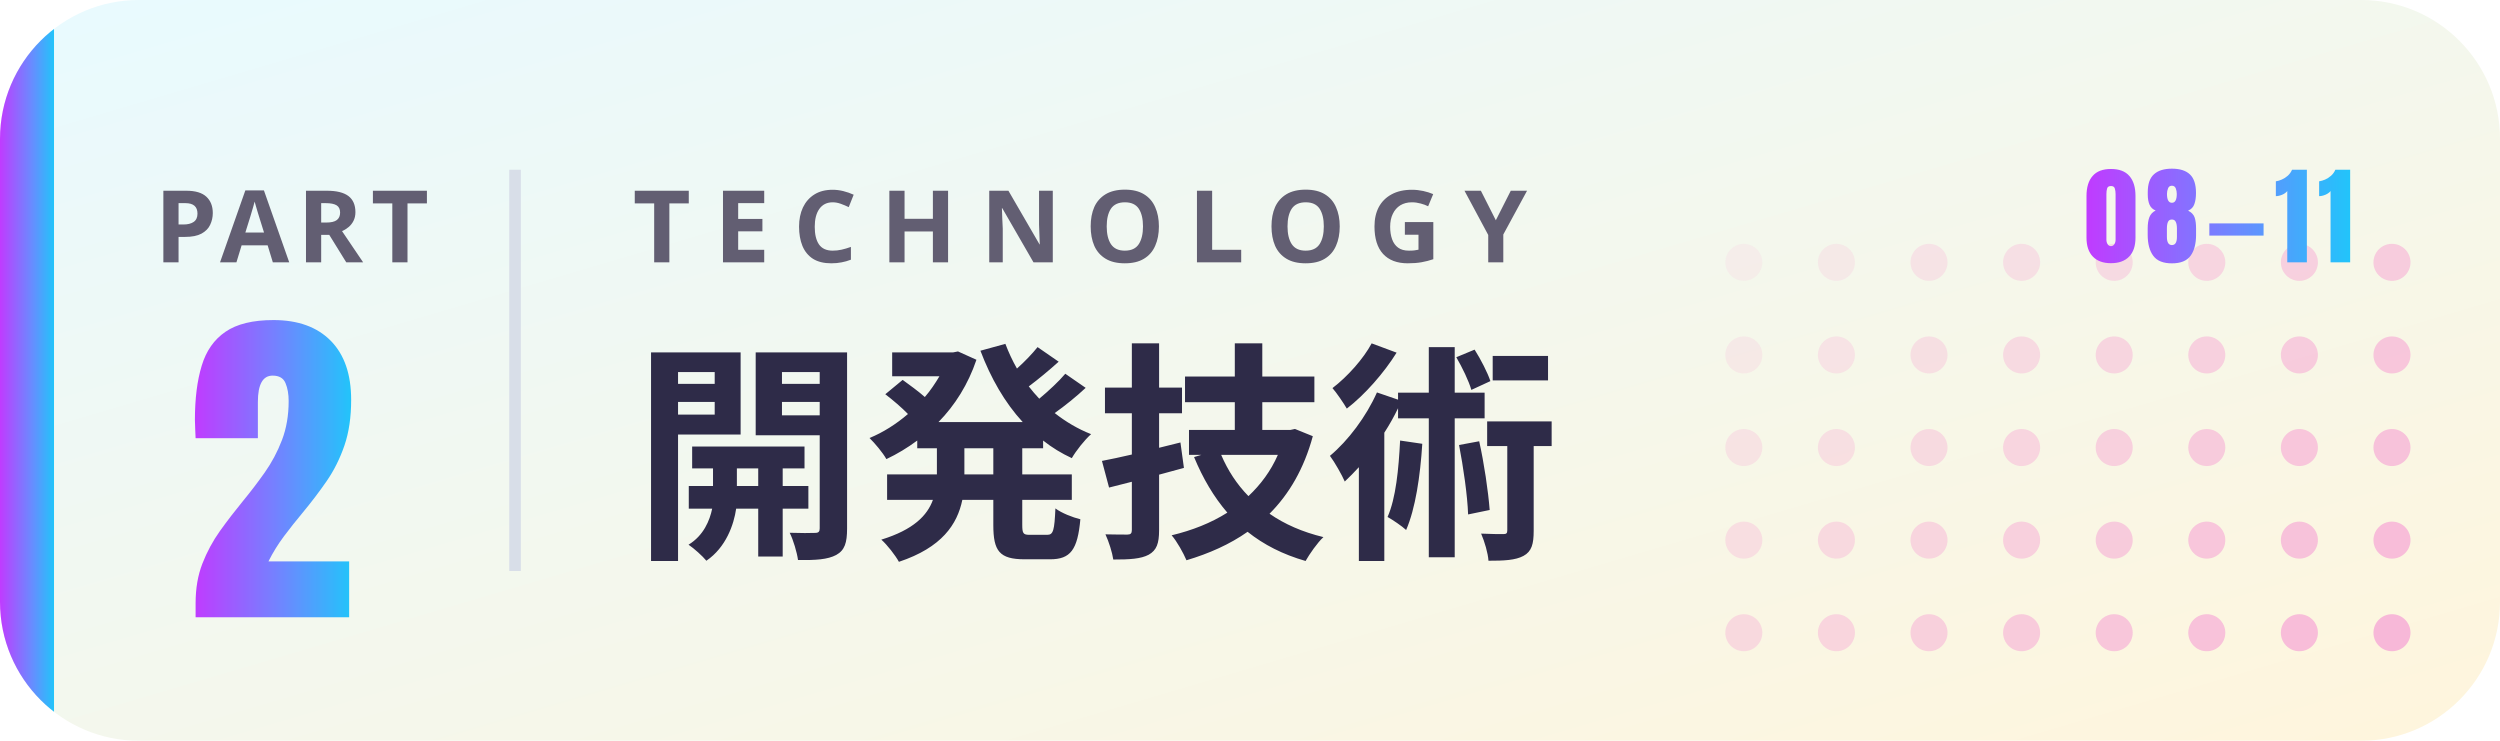
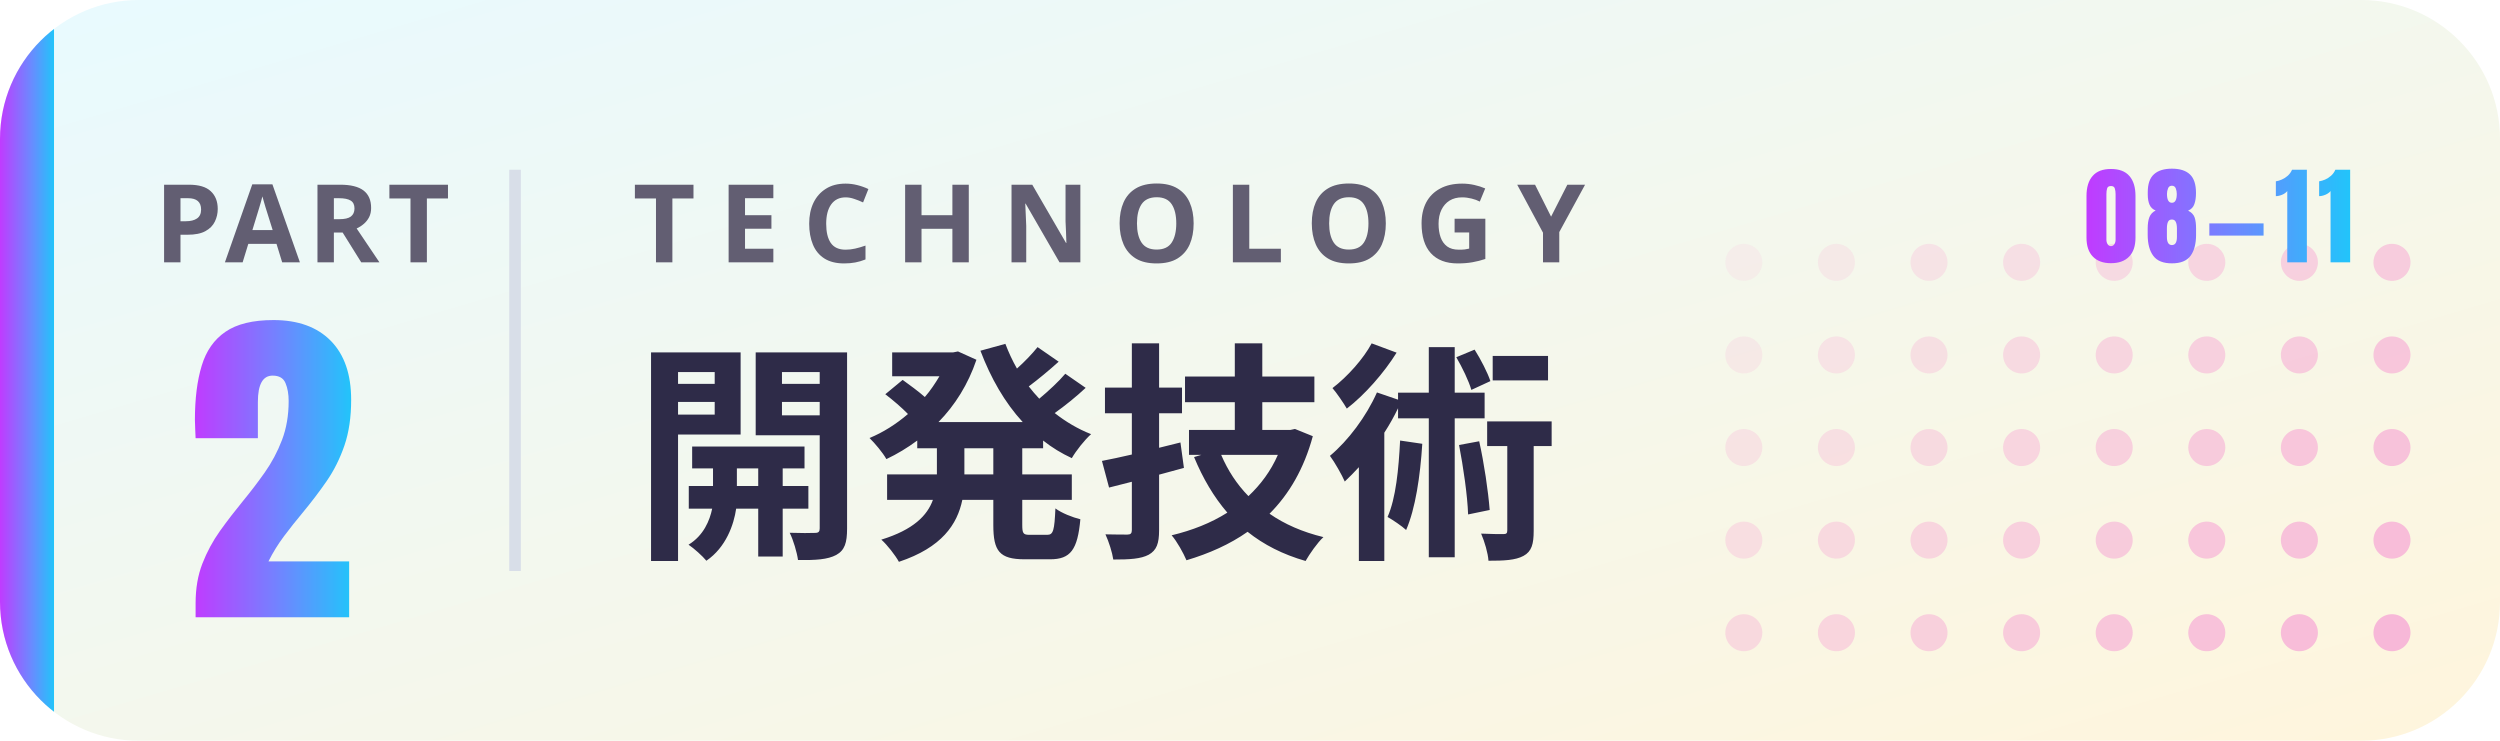
<svg xmlns="http://www.w3.org/2000/svg" viewBox="0 0 324 96" width="324" height="96" role="img">
  <defs>
    <filter id="glow" x="-30%" y="-30%" width="160%" height="160%">
      <feGaussianBlur stdDeviation="1.6" />
    </filter>
    <linearGradient id="brand" x1="0" y1="0" x2="1" y2="0">
      <stop offset="0" stop-color="#C03BFF" />
      <stop offset=".55" stop-color="#6F86FF" />
      <stop offset="1" stop-color="#22C4FA" />
    </linearGradient>
    <linearGradient id="bg" x1="0" y1="0" x2="1" y2="1">
      <stop offset="0" stop-color="#E8FAFF" />
      <stop offset="1" stop-color="#FFF5DC" />
    </linearGradient>
    <style>
.jp{font-family:'Hiragino Sans','Hiragino Kaku Gothic ProN','Yu Gothic UI','Yu Gothic','Meiryo','Noto Sans JP','Noto Sans CJK JP',sans-serif}
.disp{font-family:Impact,Haettenschweiler,'Anton','Arial Narrow Bold','Arial Black',sans-serif}
.gh{font-family:-apple-system,BlinkMacSystemFont,'Segoe UI','Noto Sans',Helvetica,Arial,sans-serif}
.rnd{font-family:RcRounded,'Hiragino Maru Gothic ProN','Yu Gothic UI','Noto Sans JP',sans-serif}
.hand{font-family:RcHand,'Hiragino Maru Gothic ProN','Yu Gothic UI','Noto Sans JP',sans-serif}
.mono{font-family:ui-monospace,SFMono-Regular,'Cascadia Mono',Consolas,'Liberation Mono',monospace}

@keyframes bob{0%,100%{transform:translateY(0)}50%{transform:translateY(-5px)}}
@keyframes blink{0%,90%,100%{transform:scaleY(1)}94%{transform:scaleY(.12)}}
@keyframes flow{to{stroke-dashoffset:-28}}
@keyframes pulse{0%,100%{opacity:.55}50%{opacity:1}}
.bob{animation:bob 2.6s ease-in-out infinite}
.eyes{transform-box:fill-box;transform-origin:center;animation:blink 4.8s infinite}
.flow{stroke-dasharray:6 8;animation:flow 1.1s linear infinite}
.pulse{animation:pulse 2.4s ease-in-out infinite}
@media (prefers-reduced-motion:reduce){.bob,.eyes,.flow,.pulse{animation:none}}
</style>
  </defs>
  <rect width="324" height="96" rx="18" fill="url(#bg)" />
  <clipPath id="card">
    <rect width="324" height="96" rx="18" />
  </clipPath>
  <g clip-path="url(#card)">
    <g transform="translate(324 96) scale(-1 -1)">
      <circle cx="14" cy="14" r="2.4" fill="#F7B8D8" opacity="1.00" />
      <circle cx="26" cy="14" r="2.4" fill="#F7B8D8" opacity="0.92" />
      <circle cx="38" cy="14" r="2.4" fill="#F7B8D8" opacity="0.85" />
      <circle cx="50" cy="14" r="2.4" fill="#F7B8D8" opacity="0.77" />
      <circle cx="62" cy="14" r="2.4" fill="#F7B8D8" opacity="0.69" />
      <circle cx="74" cy="14" r="2.4" fill="#F7B8D8" opacity="0.62" />
      <circle cx="86" cy="14" r="2.4" fill="#F7B8D8" opacity="0.54" />
      <circle cx="98" cy="14" r="2.4" fill="#F7B8D8" opacity="0.46" />
      <circle cx="14" cy="26" r="2.4" fill="#F7B8D8" opacity="0.92" />
      <circle cx="26" cy="26" r="2.4" fill="#F7B8D8" opacity="0.85" />
      <circle cx="38" cy="26" r="2.4" fill="#F7B8D8" opacity="0.77" />
      <circle cx="50" cy="26" r="2.4" fill="#F7B8D8" opacity="0.69" />
      <circle cx="62" cy="26" r="2.4" fill="#F7B8D8" opacity="0.62" />
      <circle cx="74" cy="26" r="2.4" fill="#F7B8D8" opacity="0.54" />
      <circle cx="86" cy="26" r="2.4" fill="#F7B8D8" opacity="0.46" />
      <circle cx="98" cy="26" r="2.4" fill="#F7B8D8" opacity="0.38" />
      <circle cx="14" cy="38" r="2.4" fill="#F7B8D8" opacity="0.85" />
      <circle cx="26" cy="38" r="2.4" fill="#F7B8D8" opacity="0.77" />
      <circle cx="38" cy="38" r="2.4" fill="#F7B8D8" opacity="0.69" />
      <circle cx="50" cy="38" r="2.4" fill="#F7B8D8" opacity="0.62" />
      <circle cx="62" cy="38" r="2.4" fill="#F7B8D8" opacity="0.54" />
      <circle cx="74" cy="38" r="2.4" fill="#F7B8D8" opacity="0.46" />
      <circle cx="86" cy="38" r="2.4" fill="#F7B8D8" opacity="0.38" />
      <circle cx="98" cy="38" r="2.4" fill="#F7B8D8" opacity="0.31" />
      <circle cx="14" cy="50" r="2.4" fill="#F7B8D8" opacity="0.77" />
      <circle cx="26" cy="50" r="2.4" fill="#F7B8D8" opacity="0.69" />
      <circle cx="38" cy="50" r="2.4" fill="#F7B8D8" opacity="0.62" />
      <circle cx="50" cy="50" r="2.4" fill="#F7B8D8" opacity="0.54" />
      <circle cx="62" cy="50" r="2.4" fill="#F7B8D8" opacity="0.46" />
      <circle cx="74" cy="50" r="2.4" fill="#F7B8D8" opacity="0.38" />
      <circle cx="86" cy="50" r="2.4" fill="#F7B8D8" opacity="0.31" />
      <circle cx="98" cy="50" r="2.4" fill="#F7B8D8" opacity="0.23" />
      <circle cx="14" cy="62" r="2.4" fill="#F7B8D8" opacity="0.69" />
      <circle cx="26" cy="62" r="2.4" fill="#F7B8D8" opacity="0.62" />
      <circle cx="38" cy="62" r="2.4" fill="#F7B8D8" opacity="0.54" />
      <circle cx="50" cy="62" r="2.4" fill="#F7B8D8" opacity="0.46" />
      <circle cx="62" cy="62" r="2.4" fill="#F7B8D8" opacity="0.38" />
      <circle cx="74" cy="62" r="2.4" fill="#F7B8D8" opacity="0.31" />
      <circle cx="86" cy="62" r="2.4" fill="#F7B8D8" opacity="0.23" />
      <circle cx="98" cy="62" r="2.4" fill="#F7B8D8" opacity="0.15" />
    </g>
    <rect width="7" height="96" fill="url(#brand)" />
  </g>
  <rect x="66" y="22" width="1.5" height="52" fill="#D8DEE8" />
-   <text x="20" y="34" class="gh" font-size="13" font-weight="600" fill="#625E72" text-anchor="start" letter-spacing="1">PART</text>
+   <text x="20" y="34" class="gh" font-size="14.1" font-weight="600" fill="#625E72" text-anchor="start" letter-spacing="1">PART</text>
  <path d="M25.35 80V78.17Q25.35 75.31 26.23 73.04Q27.12 70.76 28.51 68.81Q29.91 66.86 31.45 64.98Q32.96 63.15 34.32 61.22Q35.68 59.29 36.54 57.04Q37.41 54.78 37.41 51.97Q37.41 50.62 37 49.65Q36.6 48.68 35.33 48.68Q33.42 48.68 33.42 52.1V56.79H25.35Q25.33 56.28 25.3 55.65Q25.26 55.02 25.26 54.43Q25.26 50.29 26.14 47.4Q27.01 44.51 29.22 43Q31.43 41.48 35.44 41.48Q40.22 41.48 42.87 44.17Q45.51 46.85 45.51 51.82Q45.51 55.2 44.64 57.73Q43.77 60.27 42.33 62.36Q40.89 64.44 39.17 66.51Q37.95 67.97 36.81 69.49Q35.66 71.02 34.79 72.76H45.25V80Z" fill="url(#brand)" />
-   <text x="82" y="34" class="gh" font-size="13" font-weight="600" fill="#625E72" text-anchor="start" letter-spacing="3">TECHNOLOGY</text>
+   <text x="82" y="34" class="gh" font-size="14.1" font-weight="600" fill="#625E72" text-anchor="start" letter-spacing="3">TECHNOLOGY</text>
  <text x="82" y="70" class="gh" font-size="30" font-weight="700" fill="#2E2B48" text-anchor="start">開発技術</text>
  <path d="M273.58 34.11Q272.06 34.11 271.24 33.26Q270.41 32.41 270.41 30.81V25.4Q270.41 23.71 271.2 22.81Q271.98 21.9 273.58 21.9Q275.19 21.9 275.97 22.81Q276.76 23.71 276.76 25.4V30.81Q276.76 32.41 275.93 33.26Q275.11 34.11 273.58 34.11ZM273.58 31.9Q273.86 31.9 274.02 31.65Q274.18 31.4 274.18 31.08V25.17Q274.18 24.74 274.08 24.43Q273.99 24.11 273.58 24.11Q273.17 24.11 273.08 24.43Q272.99 24.74 272.99 25.17V31.08Q272.99 31.4 273.15 31.65Q273.31 31.9 273.58 31.9ZM281.48 34.13Q279.79 34.13 279.07 33.16Q278.34 32.19 278.34 30.42V29.63Q278.34 28.71 278.56 28.15Q278.78 27.58 279.37 27.28Q278.81 27.06 278.58 26.53Q278.35 26 278.35 25.22V24.91Q278.35 23.31 279.15 22.59Q279.95 21.86 281.48 21.86Q283.04 21.86 283.82 22.61Q284.6 23.35 284.6 25Q284.6 25.87 284.39 26.45Q284.19 27.04 283.58 27.3Q284.23 27.63 284.42 28.17Q284.61 28.71 284.61 29.63V30.42Q284.61 32.19 283.89 33.16Q283.17 34.13 281.48 34.13ZM281.48 26.28Q282.11 26.28 282.11 25.13Q282.11 24.75 281.98 24.41Q281.84 24.07 281.48 24.07Q281.11 24.07 280.98 24.41Q280.84 24.75 280.84 25.13Q280.84 26.28 281.48 26.28ZM281.48 31.76Q282.13 31.76 282.13 30.7V29.61Q282.13 29.06 281.98 28.76Q281.84 28.45 281.48 28.45Q281.1 28.45 280.97 28.76Q280.83 29.06 280.83 29.61V30.7Q280.83 31.76 281.48 31.76ZM286.33 30.53V28.95H293.36V30.53ZM296.43 34V24.76Q296.19 25.06 295.76 25.24Q295.33 25.42 294.95 25.42V23.5Q295.31 23.45 295.72 23.27Q296.14 23.09 296.5 22.77Q296.85 22.45 297.05 22H298.97V34ZM302.04 34V24.76Q301.8 25.06 301.37 25.24Q300.94 25.42 300.56 25.42V23.5Q300.92 23.45 301.34 23.27Q301.75 23.09 302.11 22.77Q302.47 22.45 302.66 22H304.58V34Z" fill="url(#brand)" />
</svg>
